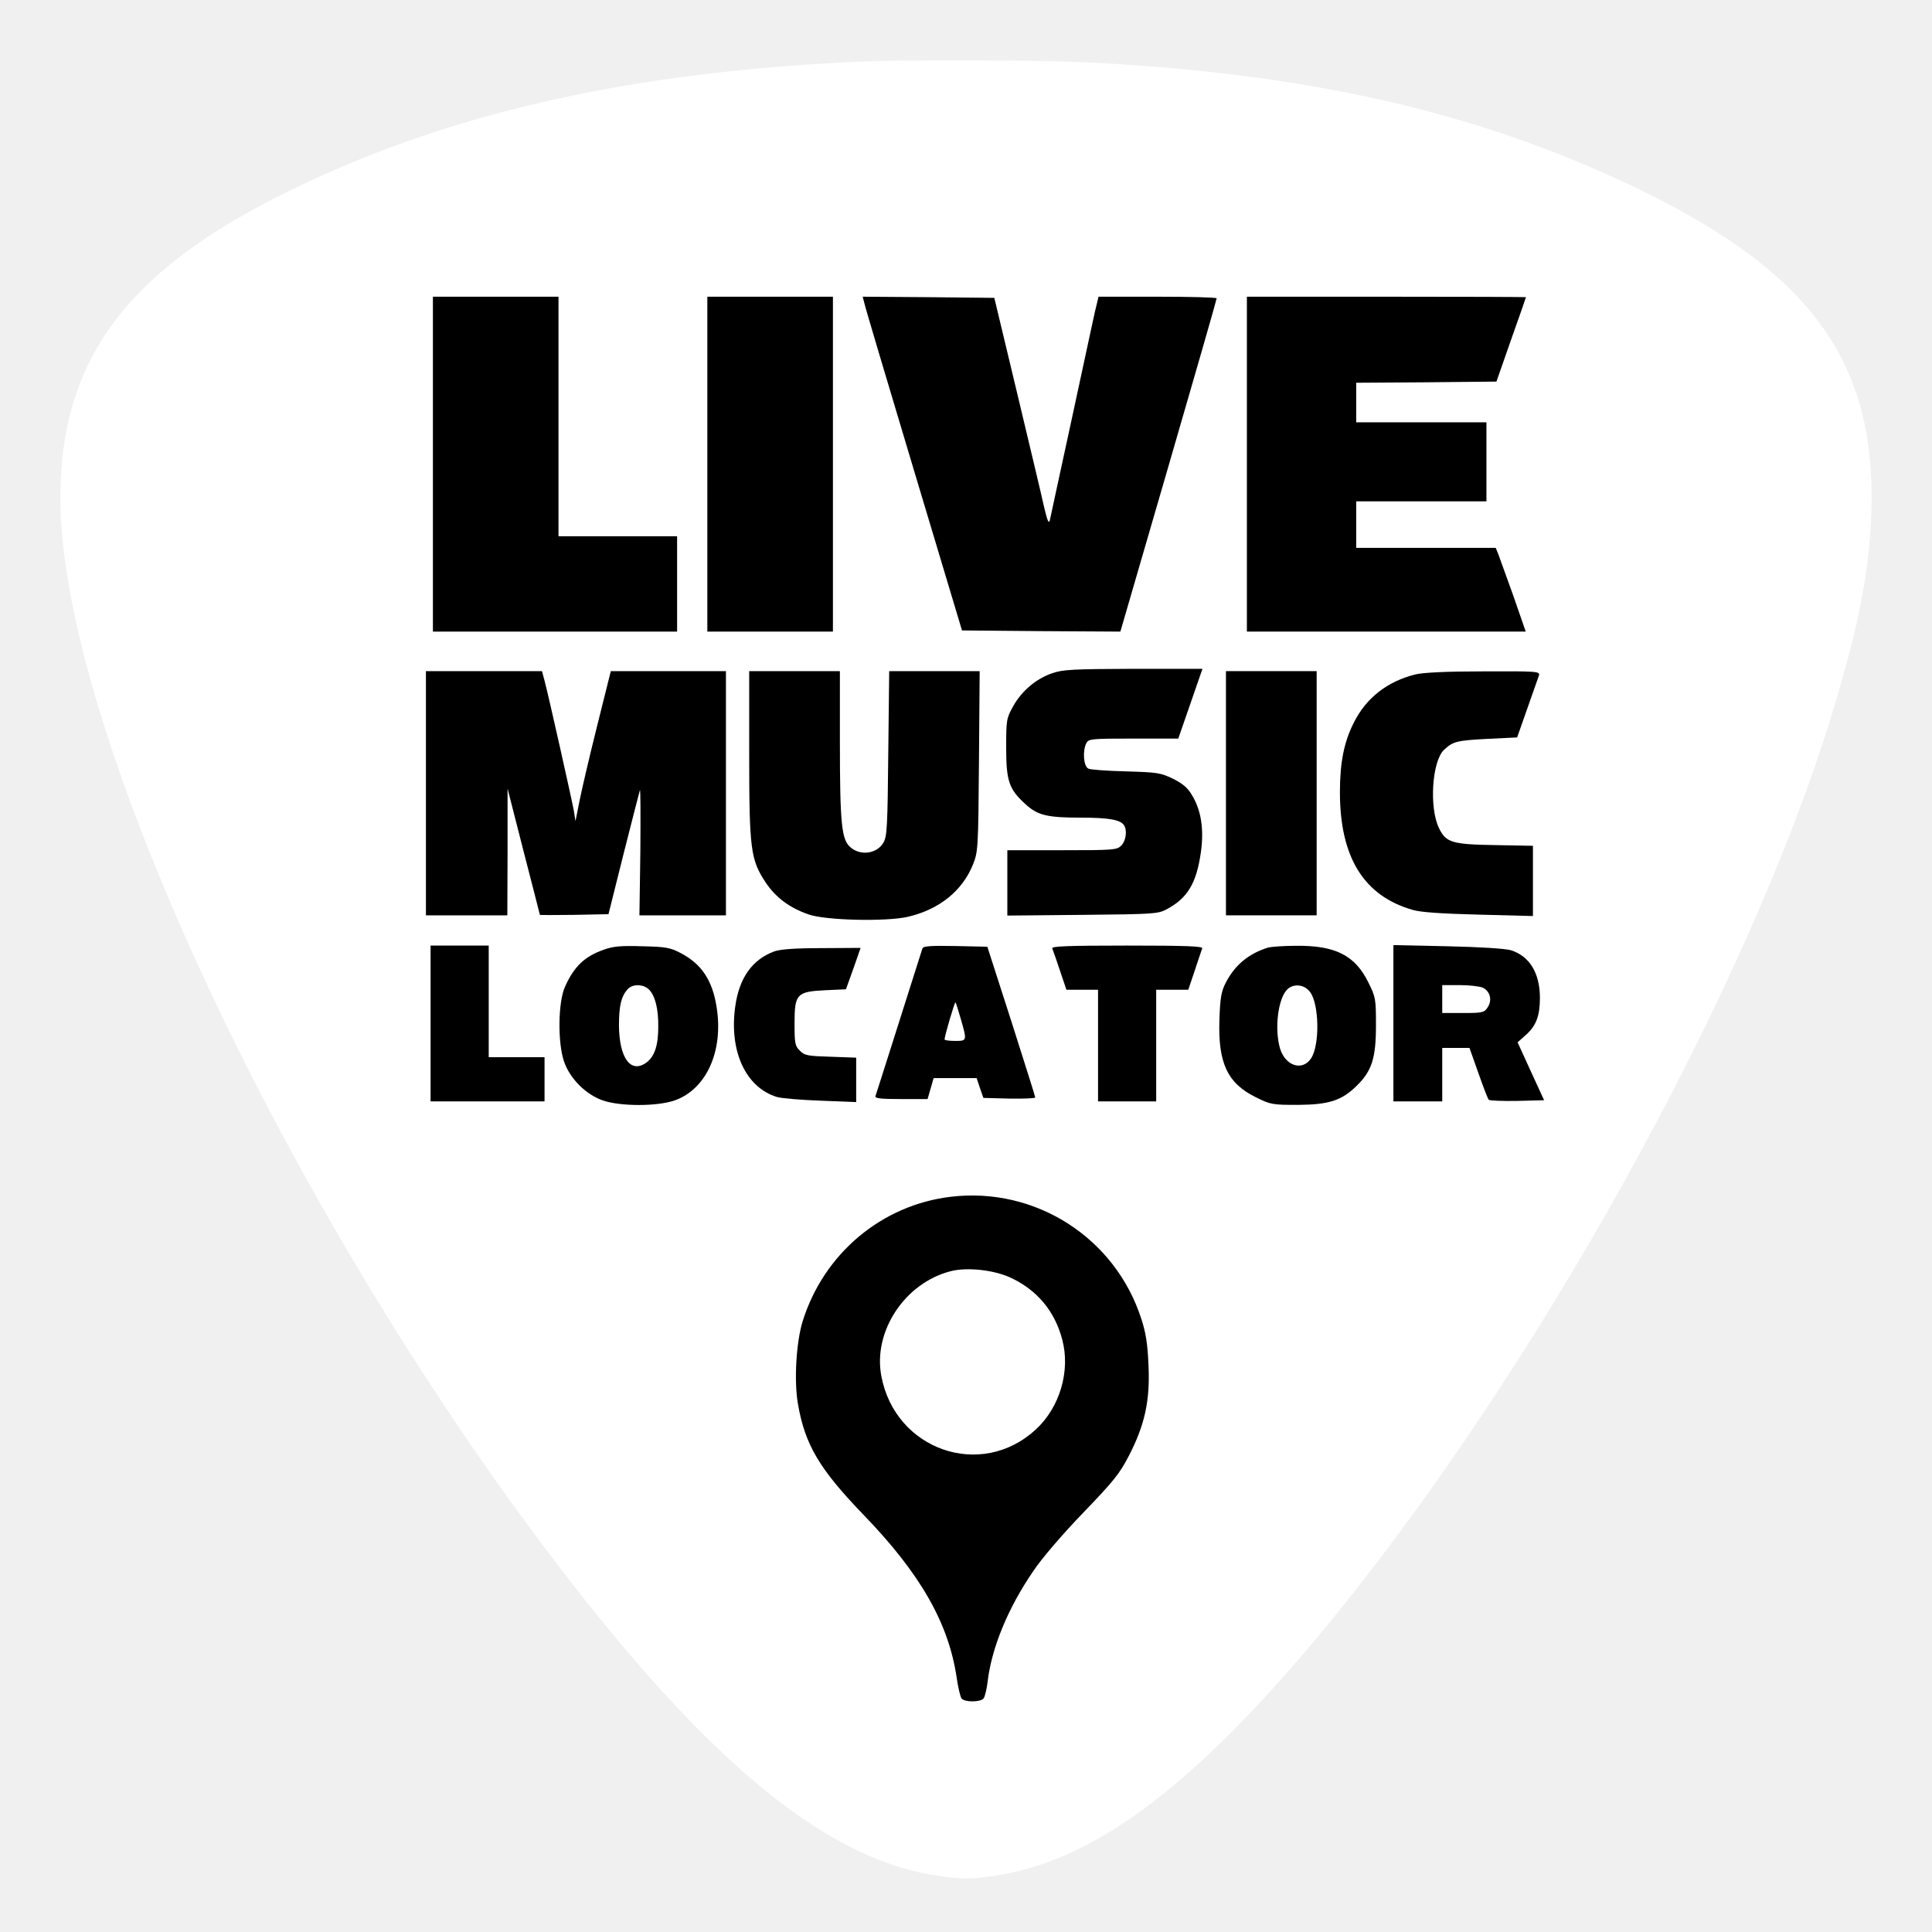
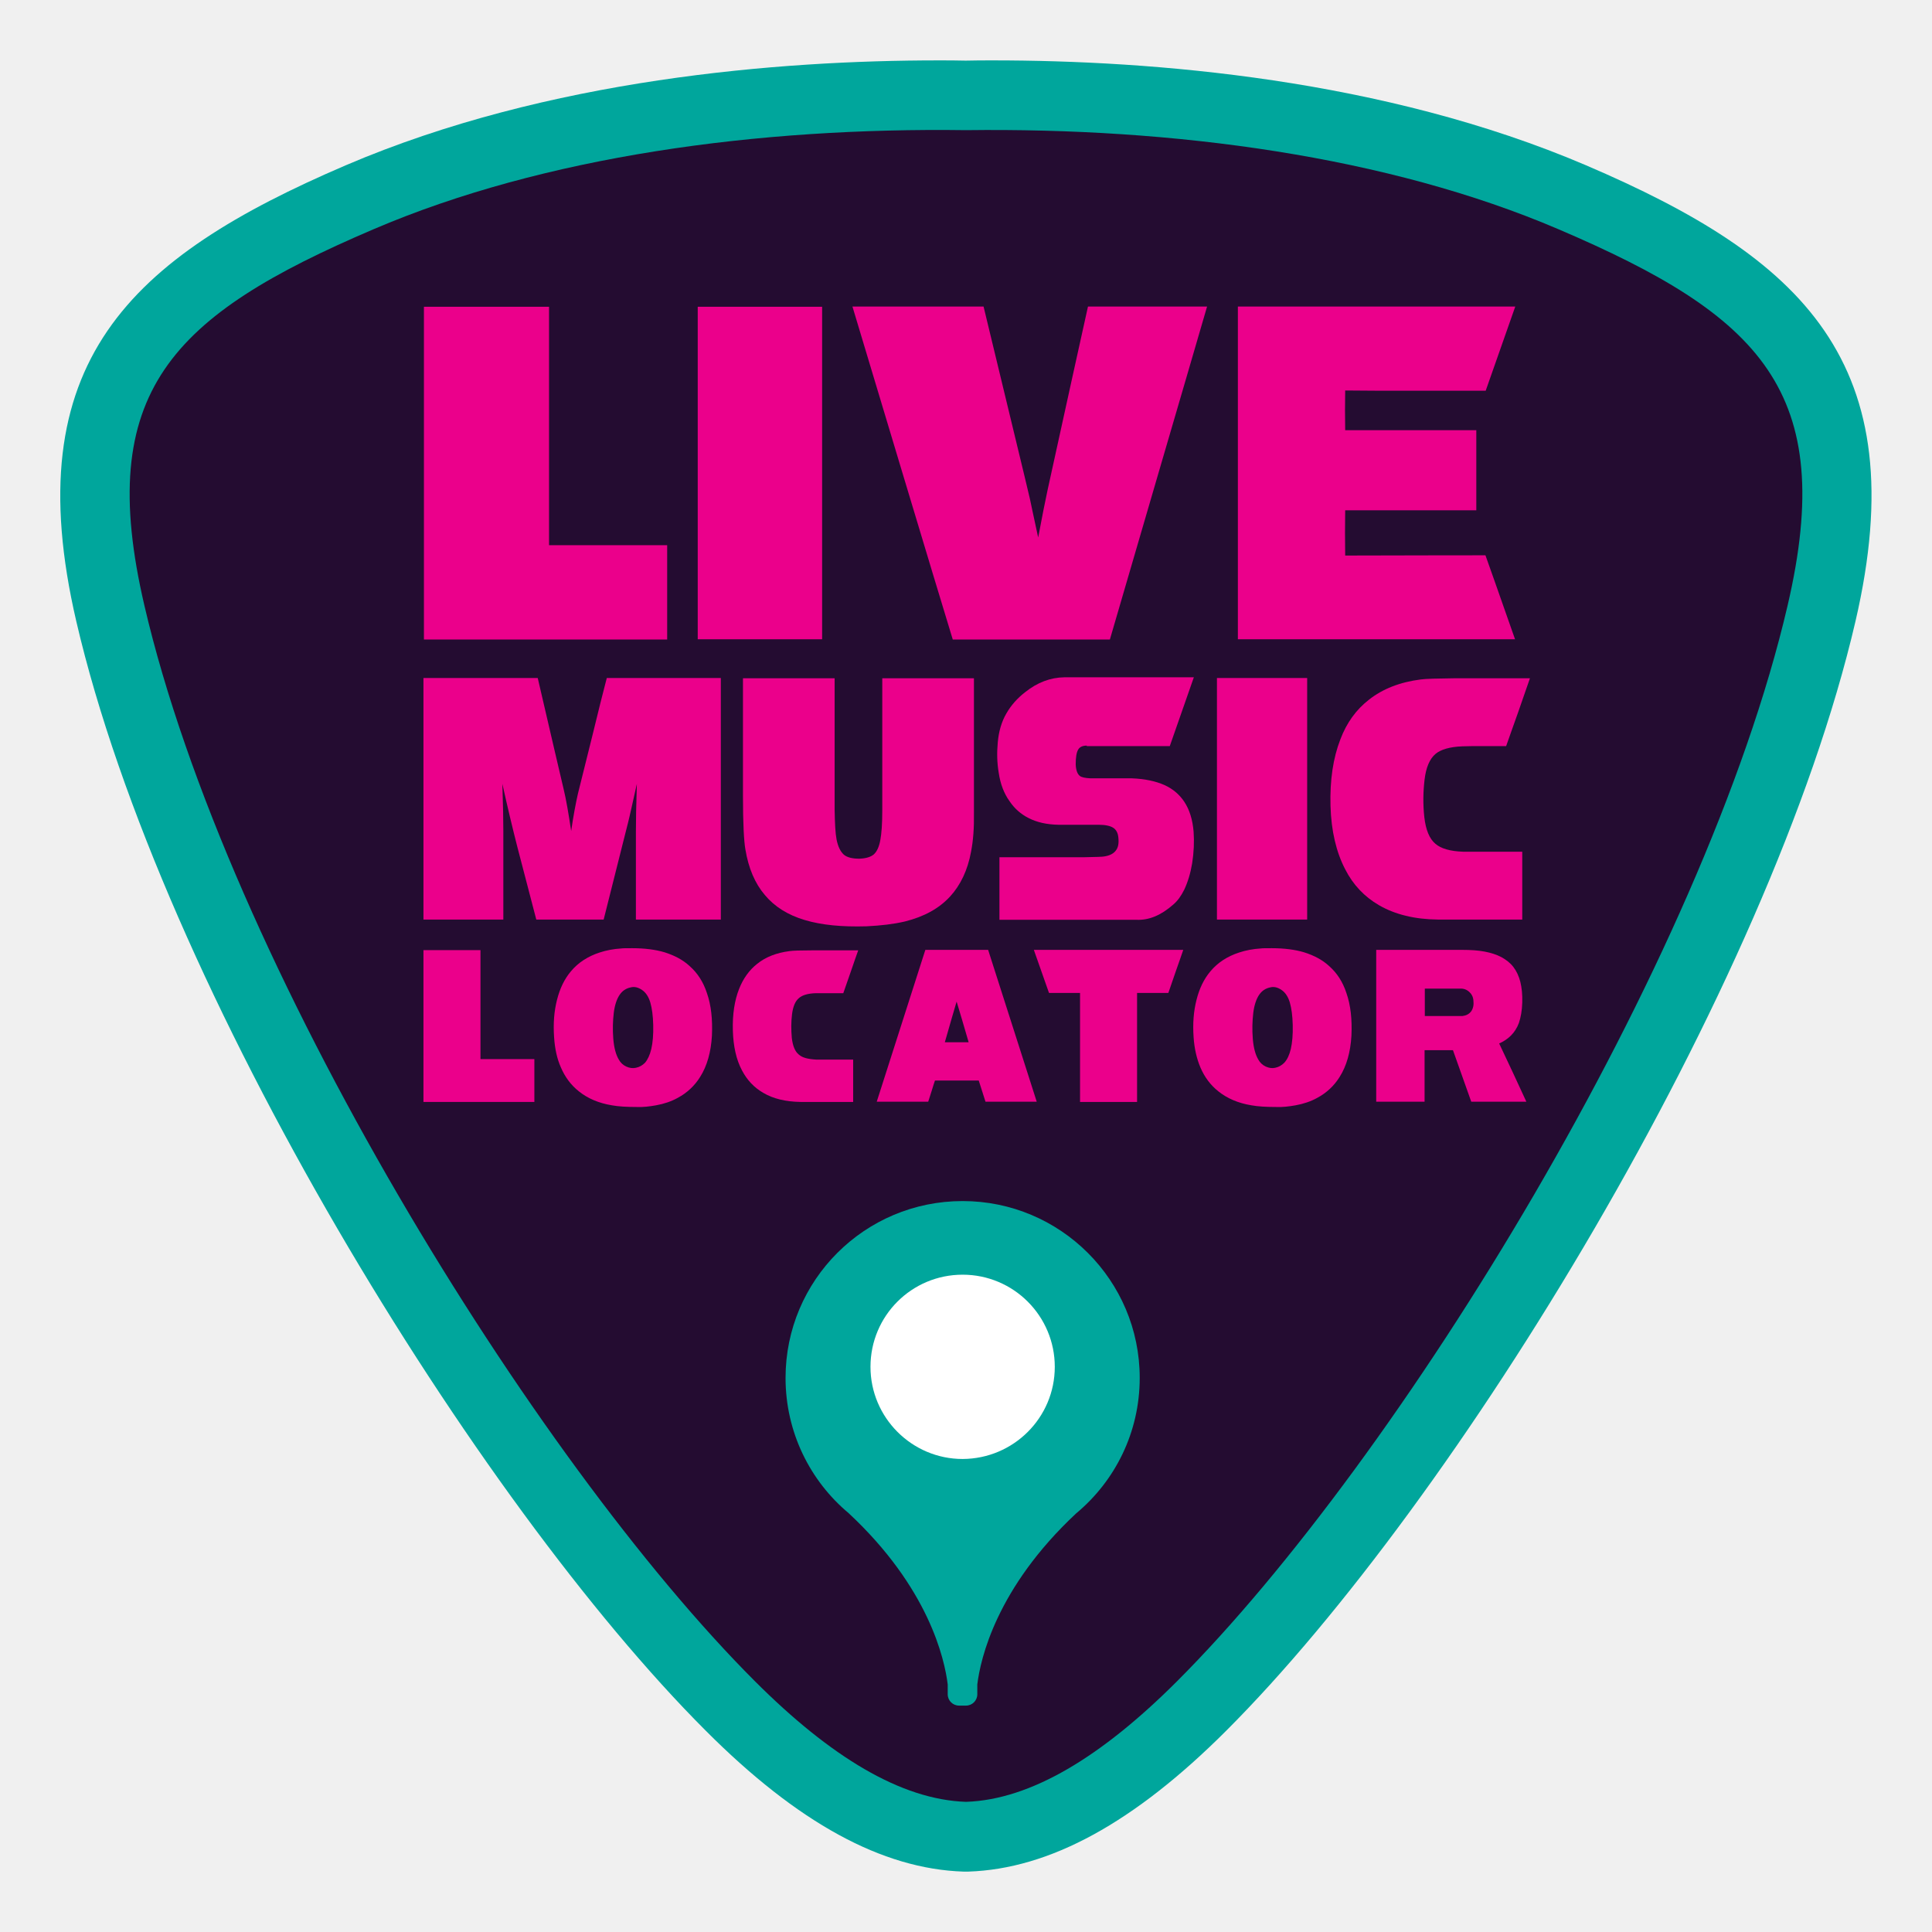
- <svg xmlns="http://www.w3.org/2000/svg" viewBox="0 0 803 803">
-   <g transform="matrix(0.096662, 0, 0, -0.096662, 26.23659, 779.6556)" fill="#000000" stroke="none">
-     <path d="M 3438.177 7801.177 C 2429.177 7758.177 1628.177 7574.177 936.177 7227.177 C 265.177 6891.177 -11.823 6510.177 -11.823 5926.177 C -11.823 4960.177 907.177 2963.177 2061.177 1423.177 C 2739.177 520.177 3257.177 82.177 3743.177 3.177 C 3856.177 -15.823 3910.177 -15.823 4023.177 3.177 C 4437.177 70.177 4860.177 387.177 5398.177 1032.177 C 6317.177 2137.177 7243.177 3802.177 7609.177 5007.177 C 7721.177 5375.177 7767.177 5614.177 7775.177 5863.177 C 7796.177 6498.177 7524.177 6883.177 6804.177 7238.177 C 6114.177 7577.177 5372.177 7750.177 4393.177 7798.177 C 4208.177 7807.177 3616.177 7809.177 3438.177 7801.177 Z" style="fill: rgb(255, 255, 255); stroke: rgb(0, 0, 0); stroke-width: 420px; stroke:none" />
-     <path d="M1590 6070 l0 -720 525 0 525 0 0 205 0 205 -255 0 -255 0 0 515 0 515 -270 0 -270 0 0 -720z" />
-     <path d="M2770 6070 l0 -720 270 0 270 0 0 720 0 720 -270 0 -270 0 0 -720z" />
-     <path d="M3445 6763 c3 -16 99 -338 213 -718 l207 -690 341 -3 340 -2 207 712 c114 392 207 716 207 721 0 4 -114 7 -254 7 l-254 0 -16 -67 c-8 -38 -54 -248 -101 -468 -48 -220 -89 -411 -92 -425 -5 -19 -11 -4 -26 60 -10 47 -63 267 -116 490 l-97 405 -283 3 -283 2 7 -27z" />
-     <path d="M5090 6070 l0 -720 600 0 599 0 -53 153 c-30 83 -59 164 -65 180 l-11 27 -300 0 -300 0 0 100 0 100 280 0 280 0 0 170 0 170 -280 0 -280 0 0 85 0 85 301 2 302 3 63 180 c35 99 64 181 64 183 0 1 -270 2 -600 2 l-600 0 0 -720z" />
-     <path d="M4253 5171 c-69 -23 -132 -77 -168 -142 -29 -52 -30 -59 -30 -179 0 -143 12 -178 84 -243 52 -47 92 -57 238 -57 119 0 170 -9 185 -33 14 -22 8 -67 -12 -87 -19 -19 -33 -20 -255 -20 l-235 0 0 -141 0 -140 323 3 c307 3 324 4 362 24 90 48 128 112 147 244 14 98 2 180 -37 245 -19 33 -39 50 -82 72 -54 26 -68 28 -203 32 -80 2 -153 7 -162 12 -21 11 -25 78 -8 110 10 18 23 19 203 19 l192 0 52 150 52 150 -297 0 c-259 -1 -304 -3 -349 -19z" />
-     <path d="M1560 4655 l0 -525 175 0 175 0 1 273 0 272 69 -270 c38 -148 70 -271 70 -273 0 -1 66 -1 148 0 l147 3 65 260 c36 143 68 266 70 273 3 6 3 -112 2 -263 l-4 -275 186 0 186 0 0 525 0 525 -248 0 -247 0 -58 -232 c-32 -128 -66 -273 -76 -323 l-18 -90 -7 45 c-8 44 -107 488 -127 563 l-10 37 -249 0 -250 0 0 -525z" />
-     <path d="M2950 4824 c0 -411 6 -455 71 -553 43 -64 101 -108 184 -137 73 -26 335 -32 429 -10 134 32 232 111 278 224 22 55 23 67 26 445 l3 387 -195 0 -194 0 -4 -352 c-3 -310 -5 -357 -20 -384 -27 -49 -99 -60 -143 -21 -38 32 -45 102 -45 455 l0 302 -195 0 -195 0 0 -356z" />
-     <path d="M5000 4655 l0 -525 195 0 195 0 0 525 0 525 -195 0 -195 0 0 -525z" />
-     <path d="M5815 5166 c-121 -30 -212 -101 -265 -207 -42 -82 -60 -172 -60 -299 0 -281 103 -447 314 -507 35 -10 125 -16 284 -20 l232 -6 0 151 0 151 -162 3 c-187 3 -212 11 -242 73 -43 88 -30 289 22 337 39 36 54 40 191 47 l123 6 44 125 c24 69 47 133 50 142 5 17 -10 18 -238 17 -157 0 -261 -5 -293 -13z" />
-     <path d="M1580 3665 l0 -335 245 0 245 0 0 95 0 95 -120 0 -120 0 0 240 0 240 -125 0 -125 0 0 -335z" />
-     <path d="M2324 3982 c-82 -29 -127 -72 -166 -159 -30 -66 -32 -242 -4 -322 25 -73 94 -142 167 -167 75 -26 233 -26 308 0 137 48 211 212 181 401 -18 116 -65 186 -155 233 -44 23 -64 27 -165 29 -91 3 -125 0 -166 -15z m195 -171 c27 -27 41 -84 40 -161 0 -80 -16 -127 -51 -153 -67 -49 -117 19 -118 160 0 84 10 125 37 155 21 24 68 23 92 -1z" />
-     <path d="M3695 3988 c-2 -7 -48 -150 -101 -318 -53 -168 -99 -311 -101 -317 -4 -10 22 -13 110 -13 l114 0 13 45 13 45 92 0 93 0 14 -42 15 -43 111 -3 c62 -1 112 1 112 5 0 4 -47 152 -103 328 l-103 320 -137 3 c-105 2 -138 0 -142 -10z m165 -304 c27 -94 27 -94 -25 -94 -25 0 -45 3 -45 6 0 15 44 164 47 160 2 -2 12 -34 23 -72z" />
-     <path d="M4253 3988 c3 -7 18 -50 33 -95 l28 -83 68 0 68 0 0 -240 0 -240 125 0 125 0 0 240 0 240 69 0 69 0 28 83 c15 45 29 88 32 95 3 9 -65 12 -323 12 -257 0 -326 -3 -322 -12z" />
-     <path d="M5180 3991 c-83 -26 -142 -75 -181 -151 -19 -37 -24 -65 -27 -156 -7 -188 34 -276 156 -336 64 -32 72 -33 182 -33 132 1 187 18 252 82 65 63 83 119 83 258 0 116 -1 123 -33 187 -57 116 -142 159 -311 157 -53 0 -107 -4 -121 -8z m182 -191 c39 -53 42 -227 4 -285 -37 -56 -110 -33 -133 41 -25 83 -10 212 29 254 27 28 75 24 100 -10z" />
-     <path d="M5720 3666 l0 -336 105 0 105 0 0 115 0 115 59 0 58 0 38 -107 c21 -60 41 -112 45 -116 4 -4 59 -6 122 -5 l116 3 -57 124 -57 125 38 34 c42 38 58 81 58 157 0 107 -45 180 -125 205 -24 7 -133 14 -272 17 l-233 5 0 -336z m384 153 c32 -15 42 -54 21 -85 -14 -22 -22 -24 -105 -24 l-90 0 0 60 0 60 75 0 c41 0 85 -5 99 -11z" />
-     <path d="M3058 3975 c-95 -35 -151 -114 -168 -237 -27 -192 45 -348 179 -389 20 -6 105 -13 189 -16 l152 -6 0 96 0 95 -110 4 c-98 3 -112 5 -132 26 -21 20 -23 32 -23 117 0 127 9 137 133 143 l88 4 32 89 31 89 -167 -1 c-115 0 -179 -5 -204 -14z" />
-     <path d="M3818 2920 c-298 -35 -547 -244 -638 -535 -28 -90 -38 -259 -20 -358 30 -173 92 -278 280 -473 245 -253 367 -466 402 -701 6 -43 16 -84 21 -90 12 -17 82 -17 95 0 5 6 13 38 17 70 17 148 89 321 197 478 35 53 128 161 213 249 131 136 158 169 198 247 68 132 91 236 84 388 -4 92 -11 139 -31 200 -112 348 -454 568 -818 525z m256 -348 c114 -53 190 -144 222 -266 36 -134 -10 -292 -114 -387 -235 -217 -605 -88 -664 231 -36 192 102 400 299 450 71 18 186 5 257 -28z" />
+ <svg xmlns="http://www.w3.org/2000/svg" version="1.1" id="Layer_2" x="0px" y="0px" viewBox="0 0 803 803" style="enable-background:new 0 0 803 803;" xml:space="preserve">
+   <style type="text/css">
+ 	.st0{fill:#00A69C;}
+ 	.st1{fill:#240C31;}
+ 	.st2{fill:#EB008B;}
+ 	.st3{fill:#FFFFFF;}
+ </style>
+   <g>
+     <path class="st0" d="M401.5,777.9l-1,0c-33.9-1.1-69-20.3-107.2-58.6C198.1,624.1,67.3,411.4,31.7,258.2   c-25-107.7,22.2-151,112-189.5c84.1-36,180.4-43.6,246.4-43.6c3.8,0,7.5,0,11.3,0.1c3.8-0.1,7.5-0.1,11.3-0.1   c66,0,162.3,7.6,246.5,43.6c89.9,38.5,137,81.8,112,189.5c-35.6,153.2-166.4,366-261.5,461.1c-38.3,38.3-73.4,57.5-107.3,58.6   L401.5,777.9L401.5,777.9z" />
+     <path class="st1" d="M647.8,95.3c-71-30.4-160-42.3-246.3-41.2c-86.3-1.2-175.3,10.8-246.3,41.2C71.2,131.2,39.3,162.8,60,251.6   c34.6,148.8,161.7,355.1,253.8,447.2c31.4,31.4,60.7,49.2,87.7,50.1c27-0.9,56.4-18.8,87.7-50.1c92.1-92.1,219.2-298.4,253.8-447.2   C763.7,162.8,731.8,131.2,647.8,95.3z" />
+     <g>
+       <g>
+         <path class="st2" d="M277.3,265.8H176.2V127.5h52v99.1h49.1V265.8z" />
+         <path class="st2" d="M290,127.5h51.7v138.2H290V127.5z" />
+         <path class="st2" d="M501.7,127.4c-4.7,16.1-11.4,39.2-20.2,69.2c-9.3,31.8-16,54.8-20.2,69.2H396c-3.9-12.8-10.9-35.9-20.9-69.2     c-8.8-29.2-15.7-52.3-20.8-69.2h54.5c2.4,10,5.9,24.5,10.5,43.5c5.8,23.9,8.7,36.1,8.8,36.6c0.2,1.2,1.4,6.5,3.4,15.9     c1.6-8.5,2.9-15.1,3.9-19.7c7.9-36,13.5-61.5,16.8-76.3H501.7z" />
+         <path class="st2" d="M617.4,230.8c0.8,2.2,4.9,13.8,12.3,34.9H514.5V127.4h115.3c-5.7,16.3-9.8,27.9-12.3,35     c-6.4,0-16.2,0-29.2,0c-12.9,0-22.7,0-29.2-0.1c-0.1,5.5-0.1,11,0,16.5h54.5v33.3h-54.5c-0.1,6.3-0.1,12.5,0,18.8     C593.6,230.8,613.1,230.8,617.4,230.8z" />
+       </g>
+       <g>
+         <path class="st2" d="M209.1,382.2c-11,0-22.1,0-33.1,0V281.8h47.5c5.9,25.5,9.5,40.8,10.7,45.9c1.1,4.5,2.1,10.4,3.2,17.7     c0.9-6.3,1.9-11.5,2.8-15.5c1.2-4.9,3.2-12.9,6-24.1c2.5-10.3,4.5-18.3,6-24h47.4v100.4c-11.7,0-23.5,0-35.3,0v-36.5     c0-4.3,0.1-11,0.4-19.9c-1.6,7.1-2.8,12.7-3.8,16.7c0.2-0.9-3.1,12.3-10,39.7c-3.1,0-7.8,0-14,0c-6.2,0-10.9,0-14,0     c-2.4-9.3-5-19.2-7.8-29.9c-2.1-8.2-4.2-17-6.3-26.5c0.3,8.9,0.4,15.4,0.4,19.5V382.2z" />
+         <path class="st2" d="M360.2,385c-10.2,0.3-18.7-0.5-25.7-2.6c-7.1-2.1-12.6-5.6-16.6-10.4c-4.1-4.8-6.8-11.1-8.1-19     c-0.6-3.4-1-10.8-1-22.2v-48.9h38.1v54.7c0.1,5.6,0.3,9.7,0.8,12.3c0.6,3,1.6,5,3,6.3c1.4,1.2,3.6,1.7,6.5,1.7     c2.7-0.1,4.7-0.7,6-1.8c1.3-1.2,2.2-3.2,2.7-6c0.5-2.7,0.8-6.7,0.8-12.2v-55h38.1v55.9c0.1,6.3-0.3,11.6-1.2,16.2     c-1.4,7.7-4.4,13.9-8.7,18.6c-4.6,5-10.8,8.4-18.8,10.4C371.4,384.1,366.2,384.7,360.2,385z" />
+         <path class="st2" d="M451.7,309.9c-1.8,0-3,0.6-3.6,1.7c-0.7,1.2-1,3.3-1,6.1c0.1,2.4,0.7,4,1.7,4.8c0.8,0.6,2.3,0.9,4.5,1     c1.5,0,4.4,0,8.5,0c3.6,0,6.4,0,8.6,0c5.5,0.2,10,1.2,13.6,2.8c3.5,1.6,6.2,3.9,8.2,6.9c2.2,3.3,3.5,7.5,3.9,12.5     c0.3,4.2,0.1,8.6-0.6,13.1c-0.7,4.2-1.8,7.8-3.3,11c-1.3,2.6-2.8,4.7-4.6,6.2c-5,4.4-10,6.5-15.1,6.3h-57.1v-26h34.9     c5.3-0.1,8.1-0.2,8.4-0.3c2.3-0.3,4-1.1,5-2.4c1.1-1.3,1.4-3.2,1.1-5.7c-0.2-1.8-0.9-3.1-2.2-3.9c-1.1-0.7-3.1-1.2-5.9-1.2     c-2.1,0-4.9,0-8.4,0h-8.4c-4.8-0.1-8.9-1-12.4-2.8c-3.2-1.6-5.9-4-7.9-7c-2.3-3.2-3.8-7.1-4.5-11.8c-0.7-4.1-0.8-8.3-0.4-12.6     c0.4-4.6,1.6-8.7,3.6-12.1c1.9-3.3,4.5-6.3,7.9-8.9c4.9-3.9,10.3-6,16.2-6.1h53.8c-5.8,16.5-9.1,26.1-10,28.6H451.7z" />
+         <path class="st2" d="M505.8,281.8h37.5v100.4h-37.5V281.8z" />
+         <path class="st2" d="M632.4,382.2c-3.9,0-9.6,0-17.3,0h-17.4c-9.7-0.1-17.9-2.1-24.6-6c-6-3.5-10.7-8.4-14-14.9     c-3.7-7.1-5.8-15.9-6.1-26.3c-0.3-10.8,1.1-20,4.1-27.7c2.6-6.9,6.6-12.4,11.9-16.5c5.7-4.5,12.9-7.3,21.5-8.4     c2.1-0.3,7-0.4,14.5-0.5h30.9c-0.7,2.1-2.4,6.8-4.9,14.1c-2.1,5.8-3.7,10.5-5,14.1c-1.6,0-4.6,0-9.1,0c-3.8,0-6.9,0-9.1,0.1     c-5.2,0.2-8.9,1.3-11.1,3.1c-2.5,2.1-4,5.7-4.6,10.7c-0.6,5.1-0.7,10.3-0.1,15.7c0.6,5.2,2.1,8.9,4.6,11c2.3,2,6.1,3.1,11.5,3.3     c3.1,0,7.2,0,12.3,0c6.4,0,10.5,0,12.3,0V382.2z" />
+       </g>
+       <g>
+         <path class="st2" d="M222.1,458H176v-63.1h23.7v45.3h22.4V458z" />
+         <path class="st2" d="M286.6,401.5c3.3,2.9,5.7,6.6,7.2,11.2c1.8,5.1,2.4,11,2.1,17.8c-0.4,6.8-2,12.5-4.9,17.1     c-2.3,3.7-5.4,6.6-9.3,8.7c-2.7,1.5-5.7,2.5-9,3.1c-2.8,0.5-5.4,0.8-7.9,0.7c-4.4,0-7.8-0.2-10.5-0.7c-5.5-0.9-10.1-2.9-13.7-5.8     c-3.3-2.6-5.8-6-7.5-10c-1.6-3.6-2.5-7.8-2.8-12.5c-0.4-5.7,0-10.8,1.2-15.5c1.2-4.8,3.1-8.7,5.8-11.9c3-3.6,7-6.2,11.9-7.8     c2.7-0.9,5.8-1.5,9.1-1.7c0.6-0.1,2.1-0.1,4.5-0.1c5.2,0,9.7,0.6,13.4,1.7C280.3,397.1,283.8,398.9,286.6,401.5z M270.7,436     c0.6-2.6,0.9-5.9,0.8-10c-0.1-3.8-0.5-6.9-1.2-9.3c-0.7-2.4-1.9-4.2-3.4-5.2c-1.7-1.2-3.3-1.5-4.8-1.1c-1.9,0.4-3.4,1.4-4.5,3     c-1.2,1.7-2.1,4.3-2.5,7.6c-0.4,3.4-0.5,6.9-0.2,10.7c0.3,3.8,1.1,6.7,2.3,8.7c0.7,1.3,1.8,2.3,3.1,2.9c1.3,0.6,2.7,0.8,4,0.5     c1.5-0.3,2.7-1,3.8-2.1C269.2,440.4,270.1,438.5,270.7,436z" />
+         <path class="st2" d="M354.5,458c-2.4,0-6.1,0-10.9,0h-10.9c-6.1-0.1-11.3-1.3-15.5-3.8c-3.8-2.2-6.7-5.3-8.8-9.3     c-2.4-4.5-3.6-10-3.8-16.5c-0.2-6.8,0.7-12.6,2.6-17.4c1.7-4.3,4.2-7.8,7.5-10.4c3.6-2.9,8.1-4.6,13.5-5.3     c1.3-0.2,4.4-0.3,9.1-0.3h19.4c-0.5,1.3-1.5,4.3-3.1,8.9c-1.3,3.7-2.3,6.6-3.1,8.9c-1,0-2.9,0-5.7,0c-2.4,0-4.3,0-5.7,0     c-3.3,0.1-5.6,0.8-7,2c-1.6,1.3-2.5,3.6-2.9,6.7c-0.4,3.2-0.4,6.5-0.1,9.9c0.4,3.3,1.3,5.6,2.9,6.9c1.4,1.3,3.8,1.9,7.2,2.1     c2,0,4.5,0,7.7,0c4,0,6.6,0,7.7,0V458z" />
+         <path class="st2" d="M409.6,457.9c-0.1-0.4-0.6-1.9-1.4-4.4c-0.6-1.8-1-3.2-1.4-4.4h-18.2c-0.3,0.9-0.8,2.4-1.4,4.4     c-0.6,1.9-1.1,3.4-1.4,4.4h-21.4c4-12.6,10.8-33.7,20.2-63.1h26.1c14,43.7,20.7,64.7,20.2,63.1H409.6z M402.6,433.2     c-2.2-7.5-3.8-13.1-5-16.9c-1,3.3-2.6,8.9-4.9,16.9H402.6z" />
+         <path class="st2" d="M448.9,458v-45.3H436c-0.2-0.6-2.3-6.5-6.3-17.9c7.5,0,17.9,0,31.1,0c14.8,0,25.1,0,31,0     c-0.7,2-1.7,5-3.1,8.9c-1.4,4-2.4,7-3.1,9h-13V458H448.9z" />
+         <path class="st2" d="M552.4,401.5c3.3,2.9,5.7,6.6,7.2,11.2c1.8,5.1,2.4,11,2.1,17.8c-0.4,6.8-2,12.5-4.9,17.1     c-2.3,3.7-5.4,6.6-9.3,8.7c-2.7,1.5-5.7,2.5-9,3.1c-2.8,0.5-5.4,0.8-7.9,0.7c-4.4,0-7.8-0.2-10.5-0.7c-5.5-0.9-10.1-2.9-13.7-5.8     c-3.3-2.6-5.8-6-7.5-10c-1.5-3.6-2.5-7.8-2.8-12.5c-0.4-5.7,0-10.8,1.2-15.5c1.2-4.8,3.1-8.7,5.8-11.9c3-3.6,7-6.2,11.9-7.8     c2.7-0.9,5.8-1.5,9.1-1.7c0.6-0.1,2.1-0.1,4.5-0.1c5.2,0,9.7,0.6,13.4,1.7C546.1,397.1,549.6,398.9,552.4,401.5z M536.5,436     c0.6-2.6,0.9-5.9,0.8-10c-0.1-3.8-0.5-6.9-1.2-9.3c-0.7-2.4-1.9-4.2-3.4-5.2c-1.7-1.2-3.3-1.5-4.8-1.1c-1.9,0.4-3.4,1.4-4.5,3     c-1.2,1.7-2.1,4.3-2.5,7.6c-0.4,3.4-0.5,6.9-0.2,10.7c0.3,3.8,1.1,6.7,2.3,8.7c0.7,1.3,1.8,2.3,3.1,2.9c1.3,0.6,2.7,0.8,3.9,0.5     c1.5-0.3,2.7-1,3.8-2.1C535,440.4,535.9,438.5,536.5,436z" />
+         <path class="st2" d="M628,430.4c-1.3,1.3-2.9,2.4-4.9,3.3c1.4,3,3.3,7,5.7,12.1c2.7,5.9,4.6,10,5.6,12.1h-22.9     c-1.7-4.7-4.2-11.9-7.6-21.4h-11.8c0,2.4,0,6,0,10.7c0,4.7,0,8.3,0,10.7H572v-63.1h35.8c3.5,0,6.5,0.2,9.2,0.7     c2.7,0.5,5.1,1.3,7,2.3c2,1.1,3.7,2.4,5,4.1c1.3,1.7,2.3,3.8,2.9,6.2c0.6,2.4,0.9,5.3,0.8,8.6c-0.1,3.3-0.6,6.1-1.4,8.5     C630.5,427.3,629.4,429,628,430.4z M611.5,420.3c0.8-1.2,1.1-2.6,0.9-4.4c-0.1-1.5-0.7-2.7-1.6-3.5c-1.1-1.1-2.5-1.6-4.1-1.5     h-14.5c0,7,0,10.8,0,11.4c2,0,4.6,0,7.8,0h7.8C609.4,422.1,610.6,421.5,611.5,420.3z" />
+       </g>
+     </g>
+     <path class="st0" d="M473.7,572.7c0-40.6-33-73.5-73.6-73.5c-40.7,0-73.6,32.9-73.6,73.5c0,22.6,10.2,42.8,26.2,56.2   c33.3,31,39.9,60.6,41.2,71.2v4.1c0,2.6,2.1,4.7,4.7,4.7h0.3h2.3h0.3c2.6,0,4.7-2.1,4.7-4.7v-4.1c1.3-10.6,7.9-40.1,41.1-71.1   C463.5,615.5,473.7,595.3,473.7,572.7z" />
+     <path class="st3" d="M438.4,568.1c0-21.1-17.1-38.3-38.3-38.3c-21.2,0-38.3,17.1-38.3,38.3c0,21.1,17.2,38.3,38.3,38.3   C421.3,606.3,438.4,589.2,438.4,568.1z" />
  </g>
</svg>
